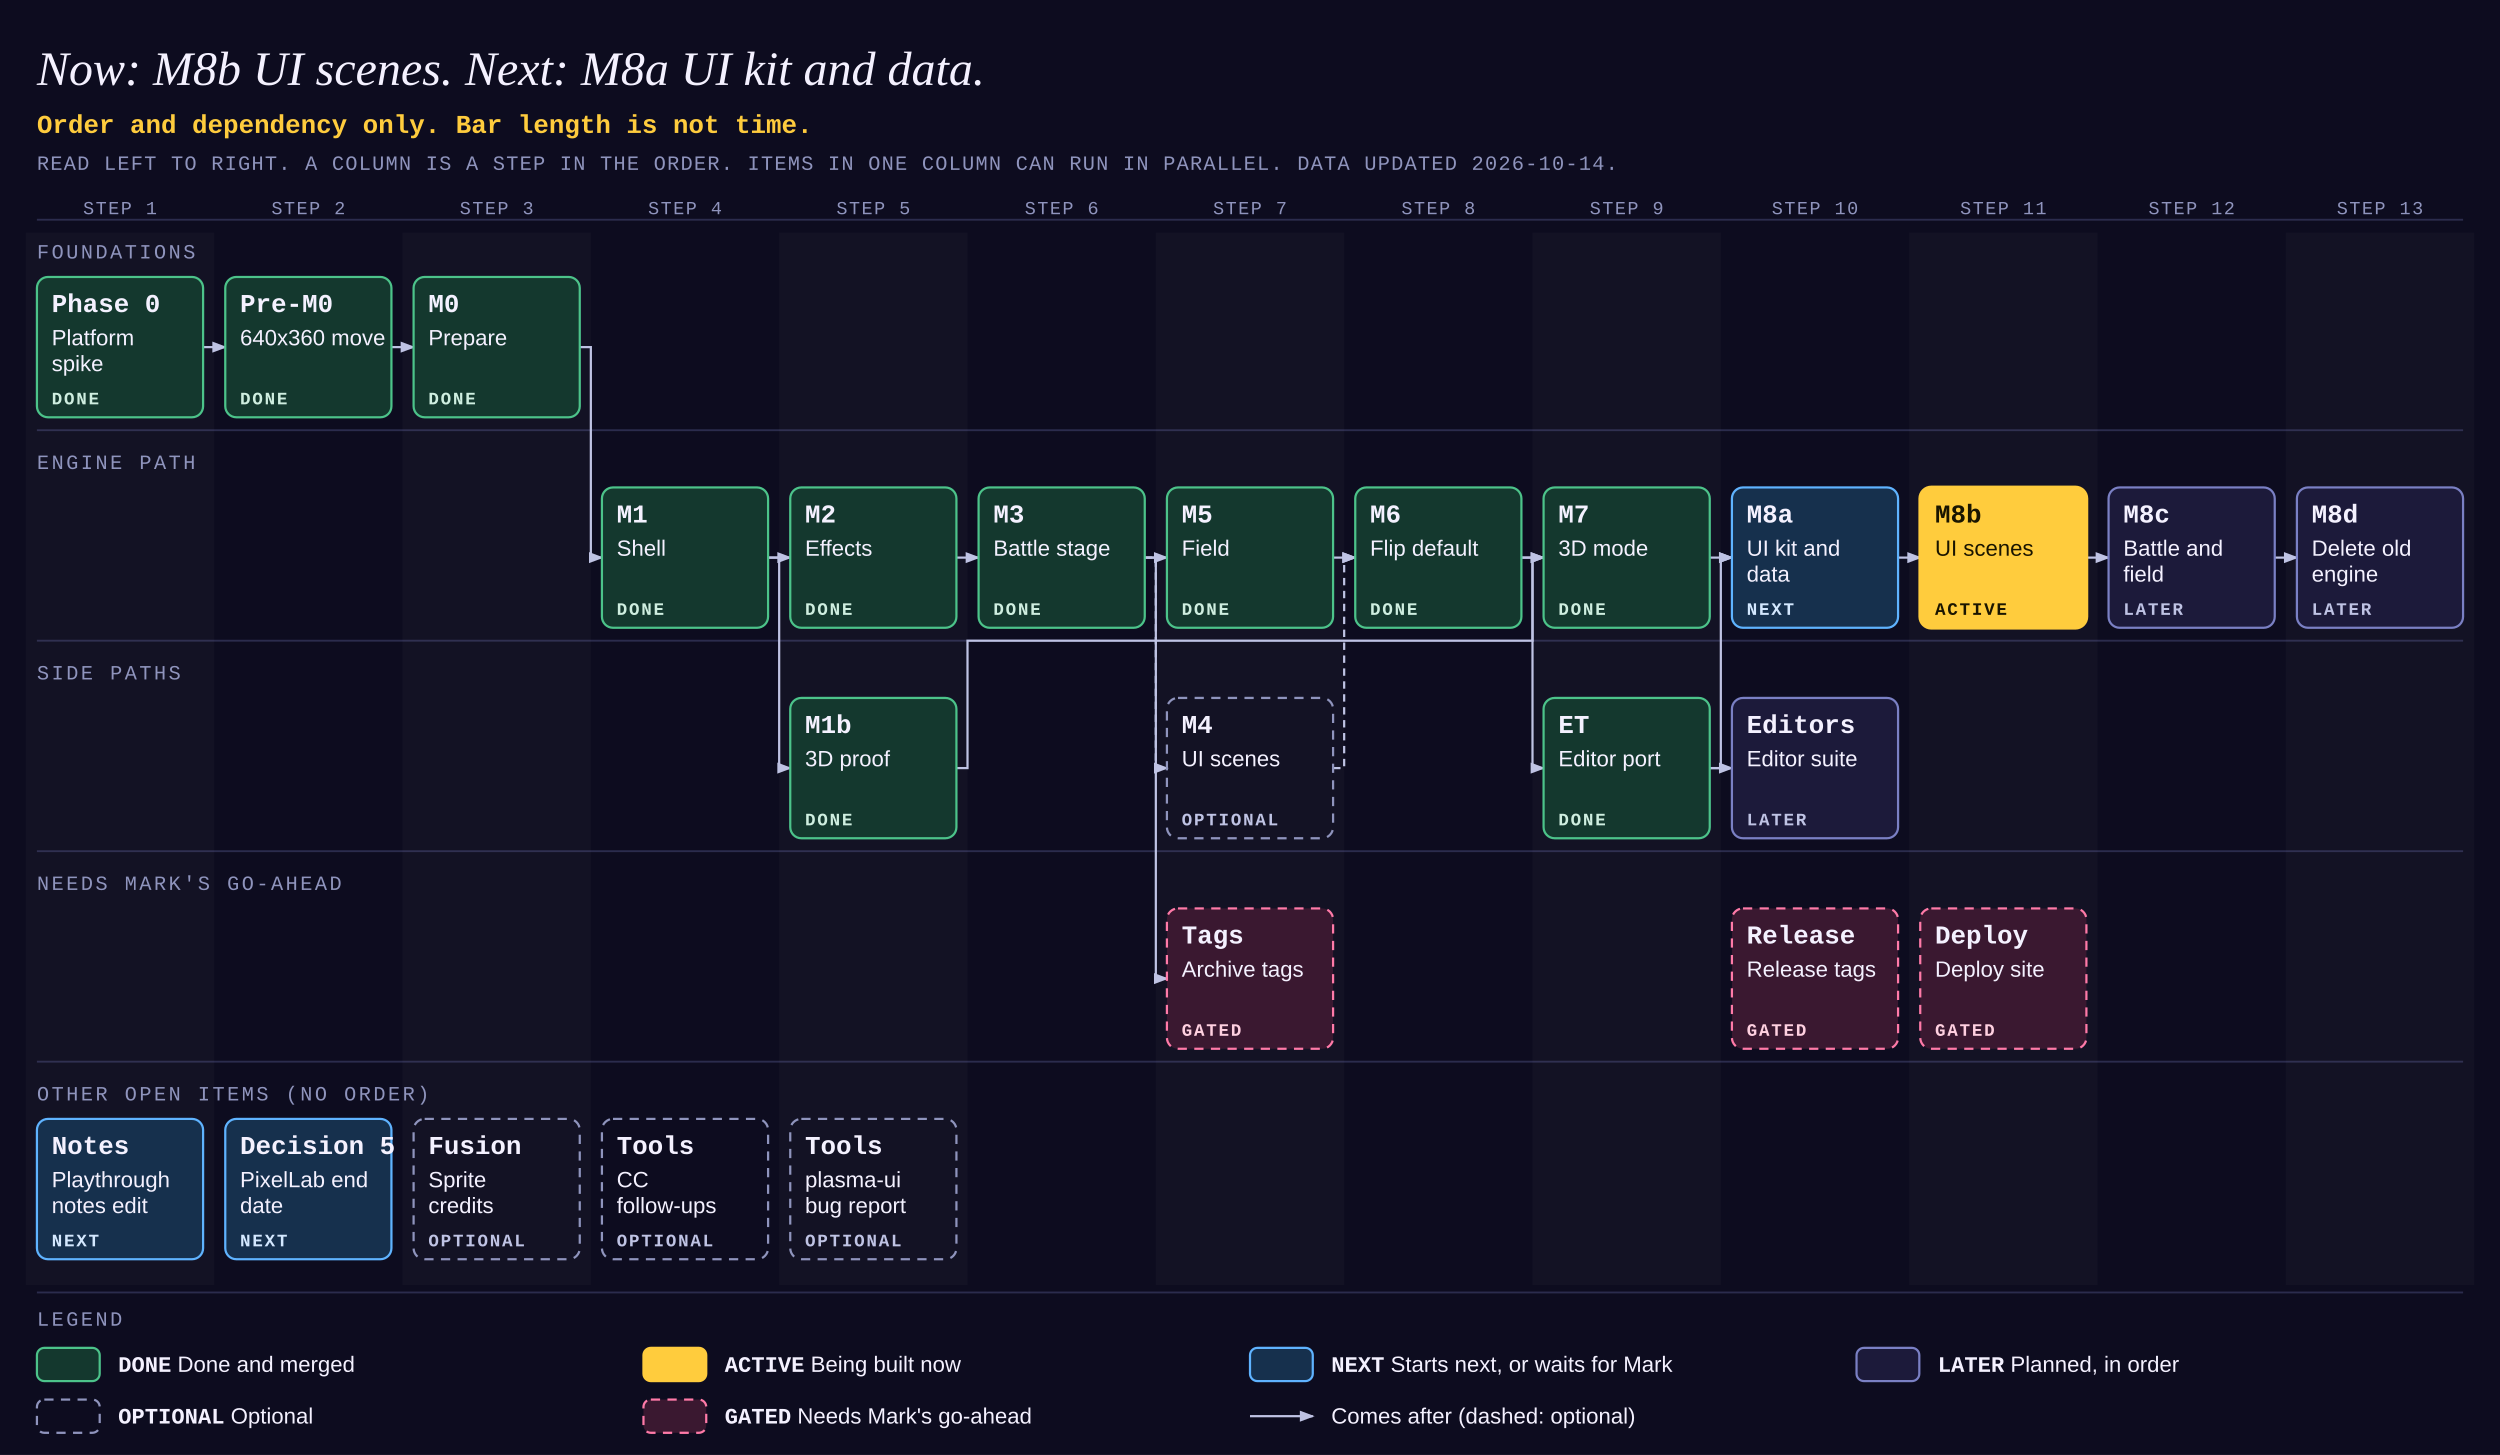
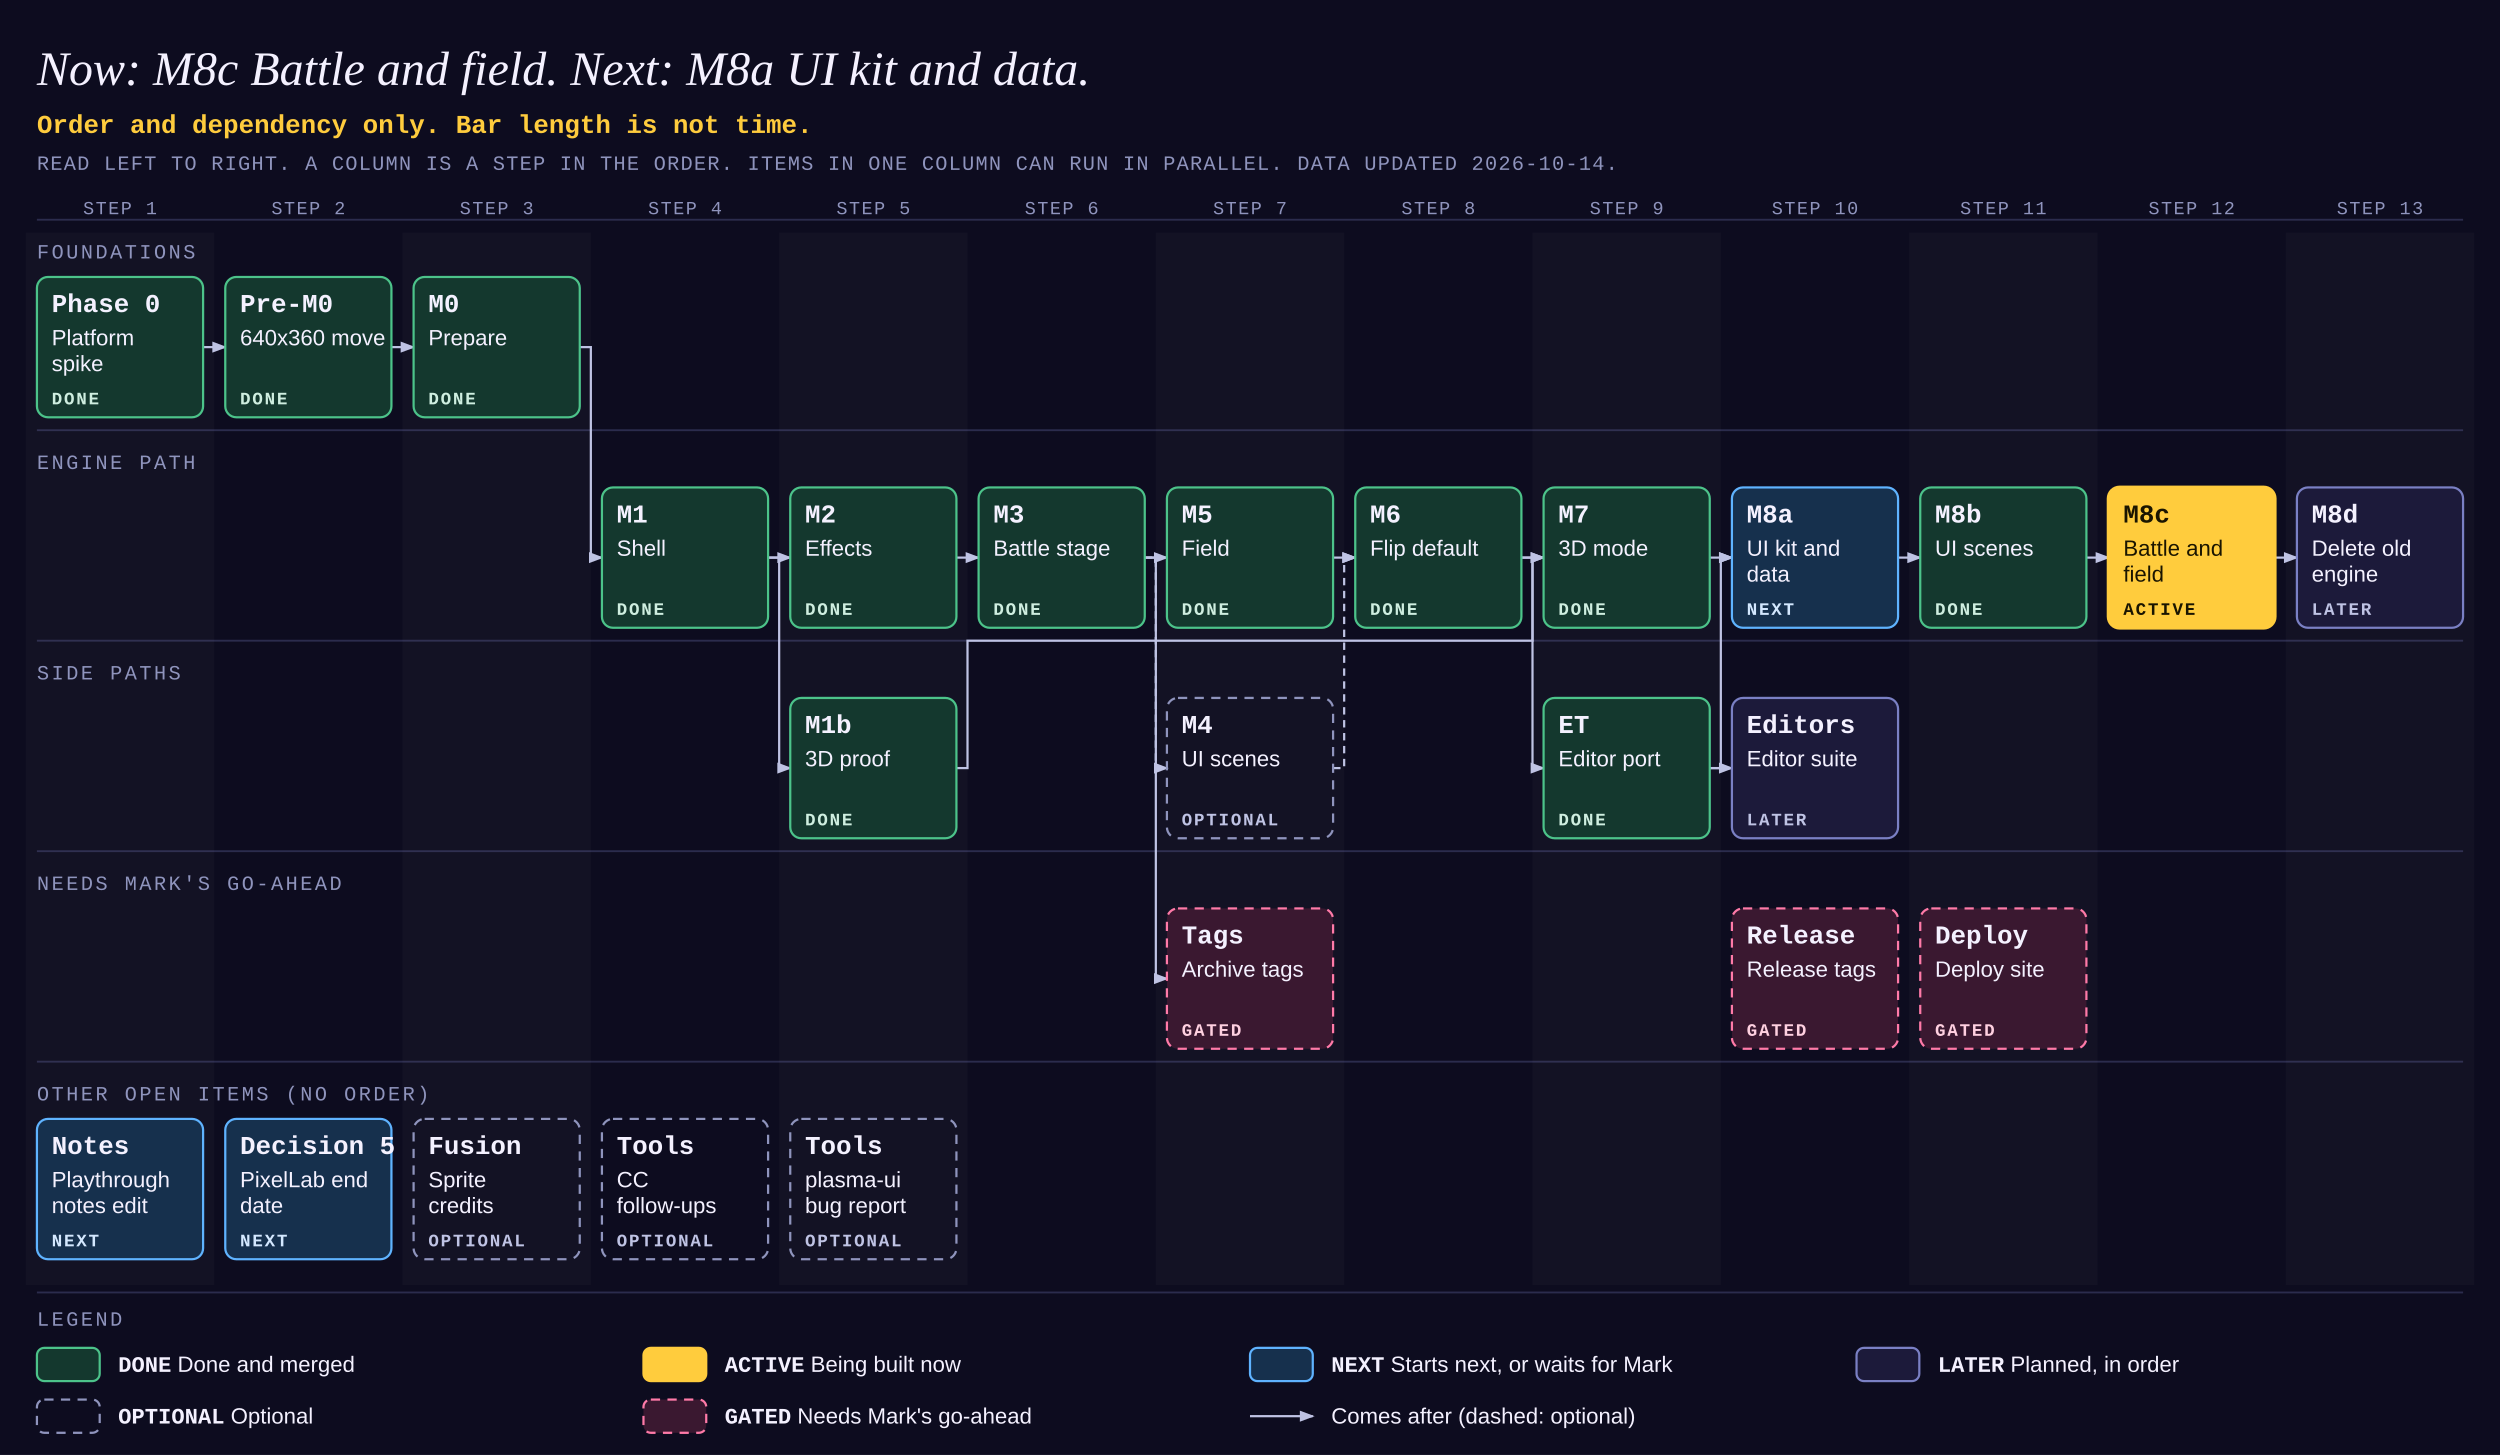
<svg xmlns="http://www.w3.org/2000/svg" viewBox="0 0 1354 788" width="1354" height="788" role="img" aria-labelledby="roadmap-title roadmap-desc">
  <defs>
    <marker id="arrow" markerWidth="8" markerHeight="6" refX="7" refY="3" orient="auto" markerUnits="userSpaceOnUse">
      <polygon points="0 0, 8 3, 0 6" fill="#bfc3e4" />
    </marker>
  </defs>
  <rect width="1354" height="788" fill="#0d0c1f" />
-   <text x="20" y="46" fill="#f4f1ff" font-size="26" font-style="italic" font-family="'Instrument Serif', Georgia, 'Times New Roman', serif">Now: M8b UI scenes. Next: M8a UI kit and data.</text>
+   <text x="20" y="46" fill="#f4f1ff" font-size="26" font-style="italic" font-family="'Instrument Serif', Georgia, 'Times New Roman', serif">Now: M8c Battle and field. Next: M8a UI kit and data.</text>
  <text x="20" y="72" fill="#ffcc3d" font-size="14" font-weight="600" font-family="'Geist Mono', ui-monospace, Consolas, 'Courier New', monospace">Order and dependency only. Bar length is not time.</text>
  <text x="20" y="92" fill="#8f94bd" font-size="11" font-family="'Geist Mono', ui-monospace, Consolas, 'Courier New', monospace" letter-spacing="0.06em">READ LEFT TO RIGHT. A COLUMN IS A STEP IN THE ORDER. ITEMS IN ONE COLUMN CAN RUN IN PARALLEL. DATA UPDATED 2026-10-14.</text>
  <rect x="14" y="126" width="102" height="570" fill="#ffffff" fill-opacity="0.025" />
  <text x="65" y="116" fill="#8f94bd" font-size="10" text-anchor="middle" font-family="'Geist Mono', ui-monospace, Consolas, 'Courier New', monospace" letter-spacing="0.08em">STEP 1</text>
  <text x="167" y="116" fill="#8f94bd" font-size="10" text-anchor="middle" font-family="'Geist Mono', ui-monospace, Consolas, 'Courier New', monospace" letter-spacing="0.08em">STEP 2</text>
  <rect x="218" y="126" width="102" height="570" fill="#ffffff" fill-opacity="0.025" />
  <text x="269" y="116" fill="#8f94bd" font-size="10" text-anchor="middle" font-family="'Geist Mono', ui-monospace, Consolas, 'Courier New', monospace" letter-spacing="0.08em">STEP 3</text>
  <text x="371" y="116" fill="#8f94bd" font-size="10" text-anchor="middle" font-family="'Geist Mono', ui-monospace, Consolas, 'Courier New', monospace" letter-spacing="0.08em">STEP 4</text>
  <rect x="422" y="126" width="102" height="570" fill="#ffffff" fill-opacity="0.025" />
  <text x="473" y="116" fill="#8f94bd" font-size="10" text-anchor="middle" font-family="'Geist Mono', ui-monospace, Consolas, 'Courier New', monospace" letter-spacing="0.08em">STEP 5</text>
  <text x="575" y="116" fill="#8f94bd" font-size="10" text-anchor="middle" font-family="'Geist Mono', ui-monospace, Consolas, 'Courier New', monospace" letter-spacing="0.08em">STEP 6</text>
  <rect x="626" y="126" width="102" height="570" fill="#ffffff" fill-opacity="0.025" />
  <text x="677" y="116" fill="#8f94bd" font-size="10" text-anchor="middle" font-family="'Geist Mono', ui-monospace, Consolas, 'Courier New', monospace" letter-spacing="0.08em">STEP 7</text>
  <text x="779" y="116" fill="#8f94bd" font-size="10" text-anchor="middle" font-family="'Geist Mono', ui-monospace, Consolas, 'Courier New', monospace" letter-spacing="0.08em">STEP 8</text>
  <rect x="830" y="126" width="102" height="570" fill="#ffffff" fill-opacity="0.025" />
  <text x="881" y="116" fill="#8f94bd" font-size="10" text-anchor="middle" font-family="'Geist Mono', ui-monospace, Consolas, 'Courier New', monospace" letter-spacing="0.08em">STEP 9</text>
  <text x="983" y="116" fill="#8f94bd" font-size="10" text-anchor="middle" font-family="'Geist Mono', ui-monospace, Consolas, 'Courier New', monospace" letter-spacing="0.08em">STEP 10</text>
  <rect x="1034" y="126" width="102" height="570" fill="#ffffff" fill-opacity="0.025" />
  <text x="1085" y="116" fill="#8f94bd" font-size="10" text-anchor="middle" font-family="'Geist Mono', ui-monospace, Consolas, 'Courier New', monospace" letter-spacing="0.08em">STEP 11</text>
  <text x="1187" y="116" fill="#8f94bd" font-size="10" text-anchor="middle" font-family="'Geist Mono', ui-monospace, Consolas, 'Courier New', monospace" letter-spacing="0.08em">STEP 12</text>
  <rect x="1238" y="126" width="102" height="570" fill="#ffffff" fill-opacity="0.025" />
  <text x="1289" y="116" fill="#8f94bd" font-size="10" text-anchor="middle" font-family="'Geist Mono', ui-monospace, Consolas, 'Courier New', monospace" letter-spacing="0.08em">STEP 13</text>
  <line x1="20" y1="119" x2="1334" y2="119" stroke="#7a80c4" stroke-opacity="0.28" />
  <text x="20" y="140" fill="#8f94bd" font-size="11" font-family="'Geist Mono', ui-monospace, Consolas, 'Courier New', monospace" letter-spacing="0.12em">FOUNDATIONS</text>
  <line x1="20" y1="233" x2="1334" y2="233" stroke="#7a80c4" stroke-opacity="0.28" />
  <text x="20" y="254" fill="#8f94bd" font-size="11" font-family="'Geist Mono', ui-monospace, Consolas, 'Courier New', monospace" letter-spacing="0.12em">ENGINE PATH</text>
  <line x1="20" y1="347" x2="1334" y2="347" stroke="#7a80c4" stroke-opacity="0.28" />
  <text x="20" y="368" fill="#8f94bd" font-size="11" font-family="'Geist Mono', ui-monospace, Consolas, 'Courier New', monospace" letter-spacing="0.12em">SIDE PATHS</text>
  <line x1="20" y1="461" x2="1334" y2="461" stroke="#7a80c4" stroke-opacity="0.28" />
  <text x="20" y="482" fill="#8f94bd" font-size="11" font-family="'Geist Mono', ui-monospace, Consolas, 'Courier New', monospace" letter-spacing="0.12em">NEEDS MARK'S GO-AHEAD</text>
  <line x1="20" y1="575" x2="1334" y2="575" stroke="#7a80c4" stroke-opacity="0.28" />
  <text x="20" y="596" fill="#8f94bd" font-size="11" font-family="'Geist Mono', ui-monospace, Consolas, 'Courier New', monospace" letter-spacing="0.12em">OTHER OPEN ITEMS (NO ORDER)</text>
  <path d="M 110 188 H 122" fill="none" stroke="#bfc3e4" stroke-width="1.2" marker-end="url(#arrow)" />
  <path d="M 212 188 H 224" fill="none" stroke="#bfc3e4" stroke-width="1.2" marker-end="url(#arrow)" />
  <path d="M 314 188 H 320 V 302 H 326" fill="none" stroke="#bfc3e4" stroke-width="1.2" marker-end="url(#arrow)" />
  <path d="M 416 302 H 428" fill="none" stroke="#bfc3e4" stroke-width="1.2" marker-end="url(#arrow)" />
  <path d="M 518 302 H 530" fill="none" stroke="#bfc3e4" stroke-width="1.2" marker-end="url(#arrow)" />
  <path d="M 620 302 H 632" fill="none" stroke="#bfc3e4" stroke-width="1.2" marker-end="url(#arrow)" />
  <path d="M 722 302 H 734" fill="none" stroke="#bfc3e4" stroke-width="1.2" marker-end="url(#arrow)" />
  <path d="M 722 416 H 728 V 302 H 734" fill="none" stroke="#bfc3e4" stroke-width="1.2" stroke-dasharray="4 3" marker-end="url(#arrow)" />
  <path d="M 824 302 H 836" fill="none" stroke="#bfc3e4" stroke-width="1.2" marker-end="url(#arrow)" />
  <path d="M 518 416 H 524 V 347 H 830 V 302 H 836" fill="none" stroke="#bfc3e4" stroke-width="1.2" marker-end="url(#arrow)" />
  <path d="M 824 302 H 830 V 416 H 836" fill="none" stroke="#bfc3e4" stroke-width="1.2" marker-end="url(#arrow)" />
  <path d="M 926 302 H 938" fill="none" stroke="#bfc3e4" stroke-width="1.2" marker-end="url(#arrow)" />
  <path d="M 926 416 H 932 V 302 H 938" fill="none" stroke="#bfc3e4" stroke-width="1.2" marker-end="url(#arrow)" />
  <path d="M 1028 302 H 1040" fill="none" stroke="#bfc3e4" stroke-width="1.2" marker-end="url(#arrow)" />
  <path d="M 1130 302 H 1142" fill="none" stroke="#bfc3e4" stroke-width="1.2" marker-end="url(#arrow)" />
  <path d="M 1232 302 H 1244" fill="none" stroke="#bfc3e4" stroke-width="1.2" marker-end="url(#arrow)" />
  <path d="M 416 302 H 422 V 416 H 428" fill="none" stroke="#bfc3e4" stroke-width="1.2" marker-end="url(#arrow)" />
  <path d="M 620 302 H 626 V 416 H 632" fill="none" stroke="#bfc3e4" stroke-width="1.2" stroke-dasharray="4 3" marker-end="url(#arrow)" />
  <path d="M 620 302 H 626 V 530 H 632" fill="none" stroke="#bfc3e4" stroke-width="1.2" marker-end="url(#arrow)" />
  <path d="M 926 416 H 938" fill="none" stroke="#bfc3e4" stroke-width="1.2" marker-end="url(#arrow)" />
  <g id="item-Phase-0">
    <rect x="20" y="150" width="90" height="76" rx="6" fill="#14382e" stroke="#4cc38a" stroke-width="1.2" />
    <text x="28" y="169" fill="#f4f1ff" font-size="14" font-weight="700" font-family="'Geist Mono', ui-monospace, Consolas, 'Courier New', monospace">Phase 0</text>
    <text x="28" y="187" fill="#f4f1ff" font-size="12" font-family="Geist, 'Segoe UI', system-ui, -apple-system, Arial, sans-serif">Platform</text>
    <text x="28" y="201" fill="#f4f1ff" font-size="12" font-family="Geist, 'Segoe UI', system-ui, -apple-system, Arial, sans-serif">spike</text>
    <text x="28" y="219" fill="#cfeee0" font-size="9.5" font-weight="600" font-family="'Geist Mono', ui-monospace, Consolas, 'Courier New', monospace" letter-spacing="0.1em">DONE</text>
  </g>
  <g id="item-Pre-M0">
    <rect x="122" y="150" width="90" height="76" rx="6" fill="#14382e" stroke="#4cc38a" stroke-width="1.2" />
    <text x="130" y="169" fill="#f4f1ff" font-size="14" font-weight="700" font-family="'Geist Mono', ui-monospace, Consolas, 'Courier New', monospace">Pre-M0</text>
    <text x="130" y="187" fill="#f4f1ff" font-size="12" font-family="Geist, 'Segoe UI', system-ui, -apple-system, Arial, sans-serif">640x360 move</text>
    <text x="130" y="219" fill="#cfeee0" font-size="9.5" font-weight="600" font-family="'Geist Mono', ui-monospace, Consolas, 'Courier New', monospace" letter-spacing="0.1em">DONE</text>
  </g>
  <g id="item-M0">
    <rect x="224" y="150" width="90" height="76" rx="6" fill="#14382e" stroke="#4cc38a" stroke-width="1.2" />
    <text x="232" y="169" fill="#f4f1ff" font-size="14" font-weight="700" font-family="'Geist Mono', ui-monospace, Consolas, 'Courier New', monospace">M0</text>
    <text x="232" y="187" fill="#f4f1ff" font-size="12" font-family="Geist, 'Segoe UI', system-ui, -apple-system, Arial, sans-serif">Prepare</text>
    <text x="232" y="219" fill="#cfeee0" font-size="9.5" font-weight="600" font-family="'Geist Mono', ui-monospace, Consolas, 'Courier New', monospace" letter-spacing="0.1em">DONE</text>
  </g>
  <g id="item-M1">
    <rect x="326" y="264" width="90" height="76" rx="6" fill="#14382e" stroke="#4cc38a" stroke-width="1.2" />
    <text x="334" y="283" fill="#f4f1ff" font-size="14" font-weight="700" font-family="'Geist Mono', ui-monospace, Consolas, 'Courier New', monospace">M1</text>
    <text x="334" y="301" fill="#f4f1ff" font-size="12" font-family="Geist, 'Segoe UI', system-ui, -apple-system, Arial, sans-serif">Shell</text>
    <text x="334" y="333" fill="#cfeee0" font-size="9.5" font-weight="600" font-family="'Geist Mono', ui-monospace, Consolas, 'Courier New', monospace" letter-spacing="0.1em">DONE</text>
  </g>
  <g id="item-M2">
    <rect x="428" y="264" width="90" height="76" rx="6" fill="#14382e" stroke="#4cc38a" stroke-width="1.2" />
    <text x="436" y="283" fill="#f4f1ff" font-size="14" font-weight="700" font-family="'Geist Mono', ui-monospace, Consolas, 'Courier New', monospace">M2</text>
    <text x="436" y="301" fill="#f4f1ff" font-size="12" font-family="Geist, 'Segoe UI', system-ui, -apple-system, Arial, sans-serif">Effects</text>
    <text x="436" y="333" fill="#cfeee0" font-size="9.5" font-weight="600" font-family="'Geist Mono', ui-monospace, Consolas, 'Courier New', monospace" letter-spacing="0.1em">DONE</text>
  </g>
  <g id="item-M3">
    <rect x="530" y="264" width="90" height="76" rx="6" fill="#14382e" stroke="#4cc38a" stroke-width="1.2" />
    <text x="538" y="283" fill="#f4f1ff" font-size="14" font-weight="700" font-family="'Geist Mono', ui-monospace, Consolas, 'Courier New', monospace">M3</text>
    <text x="538" y="301" fill="#f4f1ff" font-size="12" font-family="Geist, 'Segoe UI', system-ui, -apple-system, Arial, sans-serif">Battle stage</text>
    <text x="538" y="333" fill="#cfeee0" font-size="9.5" font-weight="600" font-family="'Geist Mono', ui-monospace, Consolas, 'Courier New', monospace" letter-spacing="0.1em">DONE</text>
  </g>
  <g id="item-M5">
    <rect x="632" y="264" width="90" height="76" rx="6" fill="#14382e" stroke="#4cc38a" stroke-width="1.2" />
    <text x="640" y="283" fill="#f4f1ff" font-size="14" font-weight="700" font-family="'Geist Mono', ui-monospace, Consolas, 'Courier New', monospace">M5</text>
    <text x="640" y="301" fill="#f4f1ff" font-size="12" font-family="Geist, 'Segoe UI', system-ui, -apple-system, Arial, sans-serif">Field</text>
    <text x="640" y="333" fill="#cfeee0" font-size="9.5" font-weight="600" font-family="'Geist Mono', ui-monospace, Consolas, 'Courier New', monospace" letter-spacing="0.1em">DONE</text>
  </g>
  <g id="item-M6">
    <rect x="734" y="264" width="90" height="76" rx="6" fill="#14382e" stroke="#4cc38a" stroke-width="1.2" />
    <text x="742" y="283" fill="#f4f1ff" font-size="14" font-weight="700" font-family="'Geist Mono', ui-monospace, Consolas, 'Courier New', monospace">M6</text>
    <text x="742" y="301" fill="#f4f1ff" font-size="12" font-family="Geist, 'Segoe UI', system-ui, -apple-system, Arial, sans-serif">Flip default</text>
    <text x="742" y="333" fill="#cfeee0" font-size="9.5" font-weight="600" font-family="'Geist Mono', ui-monospace, Consolas, 'Courier New', monospace" letter-spacing="0.1em">DONE</text>
  </g>
  <g id="item-M7">
    <rect x="836" y="264" width="90" height="76" rx="6" fill="#14382e" stroke="#4cc38a" stroke-width="1.2" />
    <text x="844" y="283" fill="#f4f1ff" font-size="14" font-weight="700" font-family="'Geist Mono', ui-monospace, Consolas, 'Courier New', monospace">M7</text>
    <text x="844" y="301" fill="#f4f1ff" font-size="12" font-family="Geist, 'Segoe UI', system-ui, -apple-system, Arial, sans-serif">3D mode</text>
    <text x="844" y="333" fill="#cfeee0" font-size="9.5" font-weight="600" font-family="'Geist Mono', ui-monospace, Consolas, 'Courier New', monospace" letter-spacing="0.1em">DONE</text>
  </g>
  <g id="item-ET">
    <rect x="836" y="378" width="90" height="76" rx="6" fill="#14382e" stroke="#4cc38a" stroke-width="1.2" />
    <text x="844" y="397" fill="#f4f1ff" font-size="14" font-weight="700" font-family="'Geist Mono', ui-monospace, Consolas, 'Courier New', monospace">ET</text>
    <text x="844" y="415" fill="#f4f1ff" font-size="12" font-family="Geist, 'Segoe UI', system-ui, -apple-system, Arial, sans-serif">Editor port</text>
    <text x="844" y="447" fill="#cfeee0" font-size="9.5" font-weight="600" font-family="'Geist Mono', ui-monospace, Consolas, 'Courier New', monospace" letter-spacing="0.1em">DONE</text>
  </g>
  <g id="item-M8a">
    <rect x="938" y="264" width="90" height="76" rx="6" fill="#16304d" stroke="#5fb3ff" stroke-width="1.2" />
    <text x="946" y="283" fill="#f4f1ff" font-size="14" font-weight="700" font-family="'Geist Mono', ui-monospace, Consolas, 'Courier New', monospace">M8a</text>
    <text x="946" y="301" fill="#f4f1ff" font-size="12" font-family="Geist, 'Segoe UI', system-ui, -apple-system, Arial, sans-serif">UI kit and</text>
    <text x="946" y="315" fill="#f4f1ff" font-size="12" font-family="Geist, 'Segoe UI', system-ui, -apple-system, Arial, sans-serif">data</text>
    <text x="946" y="333" fill="#d4e8ff" font-size="9.5" font-weight="600" font-family="'Geist Mono', ui-monospace, Consolas, 'Courier New', monospace" letter-spacing="0.1em">NEXT</text>
  </g>
  <g id="item-M8b">
-     <rect x="1040" y="264" width="90" height="76" rx="6" fill="#ffcc3d" stroke="#ffcc3d" stroke-width="2" />
-     <text x="1048" y="283" fill="#1a1500" font-size="14" font-weight="700" font-family="'Geist Mono', ui-monospace, Consolas, 'Courier New', monospace">M8b</text>
-     <text x="1048" y="301" fill="#1a1500" font-size="12" font-family="Geist, 'Segoe UI', system-ui, -apple-system, Arial, sans-serif">UI scenes</text>
-     <text x="1048" y="333" fill="#1a1500" font-size="9.5" font-weight="600" font-family="'Geist Mono', ui-monospace, Consolas, 'Courier New', monospace" letter-spacing="0.1em">ACTIVE</text>
+     <rect x="1040" y="264" width="90" height="76" rx="6" fill="#14382e" stroke="#4cc38a" stroke-width="1.2" />
+     <text x="1048" y="283" fill="#f4f1ff" font-size="14" font-weight="700" font-family="'Geist Mono', ui-monospace, Consolas, 'Courier New', monospace">M8b</text>
+     <text x="1048" y="301" fill="#f4f1ff" font-size="12" font-family="Geist, 'Segoe UI', system-ui, -apple-system, Arial, sans-serif">UI scenes</text>
+     <text x="1048" y="333" fill="#cfeee0" font-size="9.5" font-weight="600" font-family="'Geist Mono', ui-monospace, Consolas, 'Courier New', monospace" letter-spacing="0.1em">DONE</text>
  </g>
  <g id="item-M8c">
-     <rect x="1142" y="264" width="90" height="76" rx="6" fill="#1c1a3a" stroke="#7a80c4" stroke-width="1.2" />
-     <text x="1150" y="283" fill="#f4f1ff" font-size="14" font-weight="700" font-family="'Geist Mono', ui-monospace, Consolas, 'Courier New', monospace">M8c</text>
-     <text x="1150" y="301" fill="#f4f1ff" font-size="12" font-family="Geist, 'Segoe UI', system-ui, -apple-system, Arial, sans-serif">Battle and</text>
-     <text x="1150" y="315" fill="#f4f1ff" font-size="12" font-family="Geist, 'Segoe UI', system-ui, -apple-system, Arial, sans-serif">field</text>
-     <text x="1150" y="333" fill="#bfc3e4" font-size="9.5" font-weight="600" font-family="'Geist Mono', ui-monospace, Consolas, 'Courier New', monospace" letter-spacing="0.1em">LATER</text>
+     <rect x="1142" y="264" width="90" height="76" rx="6" fill="#ffcc3d" stroke="#ffcc3d" stroke-width="2" />
+     <text x="1150" y="283" fill="#1a1500" font-size="14" font-weight="700" font-family="'Geist Mono', ui-monospace, Consolas, 'Courier New', monospace">M8c</text>
+     <text x="1150" y="301" fill="#1a1500" font-size="12" font-family="Geist, 'Segoe UI', system-ui, -apple-system, Arial, sans-serif">Battle and</text>
+     <text x="1150" y="315" fill="#1a1500" font-size="12" font-family="Geist, 'Segoe UI', system-ui, -apple-system, Arial, sans-serif">field</text>
+     <text x="1150" y="333" fill="#1a1500" font-size="9.5" font-weight="600" font-family="'Geist Mono', ui-monospace, Consolas, 'Courier New', monospace" letter-spacing="0.1em">ACTIVE</text>
  </g>
  <g id="item-M8d">
    <rect x="1244" y="264" width="90" height="76" rx="6" fill="#1c1a3a" stroke="#7a80c4" stroke-width="1.2" />
    <text x="1252" y="283" fill="#f4f1ff" font-size="14" font-weight="700" font-family="'Geist Mono', ui-monospace, Consolas, 'Courier New', monospace">M8d</text>
    <text x="1252" y="301" fill="#f4f1ff" font-size="12" font-family="Geist, 'Segoe UI', system-ui, -apple-system, Arial, sans-serif">Delete old</text>
    <text x="1252" y="315" fill="#f4f1ff" font-size="12" font-family="Geist, 'Segoe UI', system-ui, -apple-system, Arial, sans-serif">engine</text>
    <text x="1252" y="333" fill="#bfc3e4" font-size="9.5" font-weight="600" font-family="'Geist Mono', ui-monospace, Consolas, 'Courier New', monospace" letter-spacing="0.1em">LATER</text>
  </g>
  <g id="item-M1b">
    <rect x="428" y="378" width="90" height="76" rx="6" fill="#14382e" stroke="#4cc38a" stroke-width="1.2" />
    <text x="436" y="397" fill="#f4f1ff" font-size="14" font-weight="700" font-family="'Geist Mono', ui-monospace, Consolas, 'Courier New', monospace">M1b</text>
    <text x="436" y="415" fill="#f4f1ff" font-size="12" font-family="Geist, 'Segoe UI', system-ui, -apple-system, Arial, sans-serif">3D proof</text>
    <text x="436" y="447" fill="#cfeee0" font-size="9.5" font-weight="600" font-family="'Geist Mono', ui-monospace, Consolas, 'Courier New', monospace" letter-spacing="0.1em">DONE</text>
  </g>
  <g id="item-M4">
    <rect x="632" y="378" width="90" height="76" rx="6" fill="none" stroke="#8f94bd" stroke-width="1.2" stroke-dasharray="5 4" />
    <text x="640" y="397" fill="#f4f1ff" font-size="14" font-weight="700" font-family="'Geist Mono', ui-monospace, Consolas, 'Courier New', monospace">M4</text>
    <text x="640" y="415" fill="#f4f1ff" font-size="12" font-family="Geist, 'Segoe UI', system-ui, -apple-system, Arial, sans-serif">UI scenes</text>
    <text x="640" y="447" fill="#bfc3e4" font-size="9.5" font-weight="600" font-family="'Geist Mono', ui-monospace, Consolas, 'Courier New', monospace" letter-spacing="0.1em">OPTIONAL</text>
  </g>
  <g id="item-archive-tags">
    <rect x="632" y="492" width="90" height="76" rx="6" fill="#3a1830" stroke="#ff7aa8" stroke-width="1.2" stroke-dasharray="5 4" />
    <text x="640" y="511" fill="#f4f1ff" font-size="14" font-weight="700" font-family="'Geist Mono', ui-monospace, Consolas, 'Courier New', monospace">Tags</text>
    <text x="640" y="529" fill="#f4f1ff" font-size="12" font-family="Geist, 'Segoe UI', system-ui, -apple-system, Arial, sans-serif">Archive tags</text>
    <text x="640" y="561" fill="#ffd0e0" font-size="9.5" font-weight="600" font-family="'Geist Mono', ui-monospace, Consolas, 'Courier New', monospace" letter-spacing="0.1em">GATED</text>
  </g>
  <g id="item-release-tags">
    <rect x="938" y="492" width="90" height="76" rx="6" fill="#3a1830" stroke="#ff7aa8" stroke-width="1.2" stroke-dasharray="5 4" />
    <text x="946" y="511" fill="#f4f1ff" font-size="14" font-weight="700" font-family="'Geist Mono', ui-monospace, Consolas, 'Courier New', monospace">Release</text>
    <text x="946" y="529" fill="#f4f1ff" font-size="12" font-family="Geist, 'Segoe UI', system-ui, -apple-system, Arial, sans-serif">Release tags</text>
    <text x="946" y="561" fill="#ffd0e0" font-size="9.5" font-weight="600" font-family="'Geist Mono', ui-monospace, Consolas, 'Courier New', monospace" letter-spacing="0.1em">GATED</text>
  </g>
  <g id="item-deploy">
    <rect x="1040" y="492" width="90" height="76" rx="6" fill="#3a1830" stroke="#ff7aa8" stroke-width="1.2" stroke-dasharray="5 4" />
    <text x="1048" y="511" fill="#f4f1ff" font-size="14" font-weight="700" font-family="'Geist Mono', ui-monospace, Consolas, 'Courier New', monospace">Deploy</text>
    <text x="1048" y="529" fill="#f4f1ff" font-size="12" font-family="Geist, 'Segoe UI', system-ui, -apple-system, Arial, sans-serif">Deploy site</text>
    <text x="1048" y="561" fill="#ffd0e0" font-size="9.5" font-weight="600" font-family="'Geist Mono', ui-monospace, Consolas, 'Courier New', monospace" letter-spacing="0.1em">GATED</text>
  </g>
  <g id="item-playthrough-notes">
    <rect x="20" y="606" width="90" height="76" rx="6" fill="#16304d" stroke="#5fb3ff" stroke-width="1.2" />
    <text x="28" y="625" fill="#f4f1ff" font-size="14" font-weight="700" font-family="'Geist Mono', ui-monospace, Consolas, 'Courier New', monospace">Notes</text>
    <text x="28" y="643" fill="#f4f1ff" font-size="12" font-family="Geist, 'Segoe UI', system-ui, -apple-system, Arial, sans-serif">Playthrough</text>
    <text x="28" y="657" fill="#f4f1ff" font-size="12" font-family="Geist, 'Segoe UI', system-ui, -apple-system, Arial, sans-serif">notes edit</text>
    <text x="28" y="675" fill="#d4e8ff" font-size="9.5" font-weight="600" font-family="'Geist Mono', ui-monospace, Consolas, 'Courier New', monospace" letter-spacing="0.1em">NEXT</text>
  </g>
  <g id="item-pixellab-end">
    <rect x="122" y="606" width="90" height="76" rx="6" fill="#16304d" stroke="#5fb3ff" stroke-width="1.2" />
    <text x="130" y="625" fill="#f4f1ff" font-size="14" font-weight="700" font-family="'Geist Mono', ui-monospace, Consolas, 'Courier New', monospace">Decision 5</text>
    <text x="130" y="643" fill="#f4f1ff" font-size="12" font-family="Geist, 'Segoe UI', system-ui, -apple-system, Arial, sans-serif">PixelLab end</text>
    <text x="130" y="657" fill="#f4f1ff" font-size="12" font-family="Geist, 'Segoe UI', system-ui, -apple-system, Arial, sans-serif">date</text>
    <text x="130" y="675" fill="#d4e8ff" font-size="9.5" font-weight="600" font-family="'Geist Mono', ui-monospace, Consolas, 'Courier New', monospace" letter-spacing="0.1em">NEXT</text>
  </g>
  <g id="item-sprite-fusion">
    <rect x="224" y="606" width="90" height="76" rx="6" fill="none" stroke="#8f94bd" stroke-width="1.2" stroke-dasharray="5 4" />
    <text x="232" y="625" fill="#f4f1ff" font-size="14" font-weight="700" font-family="'Geist Mono', ui-monospace, Consolas, 'Courier New', monospace">Fusion</text>
    <text x="232" y="643" fill="#f4f1ff" font-size="12" font-family="Geist, 'Segoe UI', system-ui, -apple-system, Arial, sans-serif">Sprite</text>
    <text x="232" y="657" fill="#f4f1ff" font-size="12" font-family="Geist, 'Segoe UI', system-ui, -apple-system, Arial, sans-serif">credits</text>
    <text x="232" y="675" fill="#bfc3e4" font-size="9.5" font-weight="600" font-family="'Geist Mono', ui-monospace, Consolas, 'Courier New', monospace" letter-spacing="0.1em">OPTIONAL</text>
  </g>
  <g id="item-cc-followups">
    <rect x="326" y="606" width="90" height="76" rx="6" fill="none" stroke="#8f94bd" stroke-width="1.2" stroke-dasharray="5 4" />
    <text x="334" y="625" fill="#f4f1ff" font-size="14" font-weight="700" font-family="'Geist Mono', ui-monospace, Consolas, 'Courier New', monospace">Tools</text>
    <text x="334" y="643" fill="#f4f1ff" font-size="12" font-family="Geist, 'Segoe UI', system-ui, -apple-system, Arial, sans-serif">CC</text>
    <text x="334" y="657" fill="#f4f1ff" font-size="12" font-family="Geist, 'Segoe UI', system-ui, -apple-system, Arial, sans-serif">follow-ups</text>
    <text x="334" y="675" fill="#bfc3e4" font-size="9.5" font-weight="600" font-family="'Geist Mono', ui-monospace, Consolas, 'Courier New', monospace" letter-spacing="0.1em">OPTIONAL</text>
  </g>
  <g id="item-plasma-bug">
    <rect x="428" y="606" width="90" height="76" rx="6" fill="none" stroke="#8f94bd" stroke-width="1.2" stroke-dasharray="5 4" />
    <text x="436" y="625" fill="#f4f1ff" font-size="14" font-weight="700" font-family="'Geist Mono', ui-monospace, Consolas, 'Courier New', monospace">Tools</text>
    <text x="436" y="643" fill="#f4f1ff" font-size="12" font-family="Geist, 'Segoe UI', system-ui, -apple-system, Arial, sans-serif">plasma-ui</text>
    <text x="436" y="657" fill="#f4f1ff" font-size="12" font-family="Geist, 'Segoe UI', system-ui, -apple-system, Arial, sans-serif">bug report</text>
    <text x="436" y="675" fill="#bfc3e4" font-size="9.5" font-weight="600" font-family="'Geist Mono', ui-monospace, Consolas, 'Courier New', monospace" letter-spacing="0.1em">OPTIONAL</text>
  </g>
  <g id="item-Editors">
    <rect x="938" y="378" width="90" height="76" rx="6" fill="#1c1a3a" stroke="#7a80c4" stroke-width="1.2" />
    <text x="946" y="397" fill="#f4f1ff" font-size="14" font-weight="700" font-family="'Geist Mono', ui-monospace, Consolas, 'Courier New', monospace">Editors</text>
    <text x="946" y="415" fill="#f4f1ff" font-size="12" font-family="Geist, 'Segoe UI', system-ui, -apple-system, Arial, sans-serif">Editor suite</text>
    <text x="946" y="447" fill="#bfc3e4" font-size="9.5" font-weight="600" font-family="'Geist Mono', ui-monospace, Consolas, 'Courier New', monospace" letter-spacing="0.1em">LATER</text>
  </g>
  <line x1="20" y1="700" x2="1334" y2="700" stroke="#7a80c4" stroke-opacity="0.28" />
  <text x="20" y="718" fill="#8f94bd" font-size="11" font-family="'Geist Mono', ui-monospace, Consolas, 'Courier New', monospace" letter-spacing="0.12em">LEGEND</text>
  <rect x="20" y="730" width="34" height="18" rx="4" fill="#14382e" stroke="#4cc38a" stroke-width="1.2" />
  <text x="64" y="743" fill="#f4f1ff" font-size="12" font-family="Geist, 'Segoe UI', system-ui, -apple-system, Arial, sans-serif">
    <tspan font-family="'Geist Mono', ui-monospace, Consolas, 'Courier New', monospace" font-weight="600">DONE</tspan>  Done and merged</text>
  <rect x="348.5" y="730" width="34" height="18" rx="4" fill="#ffcc3d" stroke="#ffcc3d" stroke-width="1.2" />
  <text x="392.5" y="743" fill="#f4f1ff" font-size="12" font-family="Geist, 'Segoe UI', system-ui, -apple-system, Arial, sans-serif">
    <tspan font-family="'Geist Mono', ui-monospace, Consolas, 'Courier New', monospace" font-weight="600">ACTIVE</tspan>  Being built now</text>
  <rect x="677" y="730" width="34" height="18" rx="4" fill="#16304d" stroke="#5fb3ff" stroke-width="1.2" />
  <text x="721" y="743" fill="#f4f1ff" font-size="12" font-family="Geist, 'Segoe UI', system-ui, -apple-system, Arial, sans-serif">
    <tspan font-family="'Geist Mono', ui-monospace, Consolas, 'Courier New', monospace" font-weight="600">NEXT</tspan>  Starts next, or waits for Mark</text>
  <rect x="1005.5" y="730" width="34" height="18" rx="4" fill="#1c1a3a" stroke="#7a80c4" stroke-width="1.2" />
  <text x="1049.5" y="743" fill="#f4f1ff" font-size="12" font-family="Geist, 'Segoe UI', system-ui, -apple-system, Arial, sans-serif">
    <tspan font-family="'Geist Mono', ui-monospace, Consolas, 'Courier New', monospace" font-weight="600">LATER</tspan>  Planned, in order</text>
  <rect x="20" y="758" width="34" height="18" rx="4" fill="none" stroke="#8f94bd" stroke-width="1.2" stroke-dasharray="5 4" />
  <text x="64" y="771" fill="#f4f1ff" font-size="12" font-family="Geist, 'Segoe UI', system-ui, -apple-system, Arial, sans-serif">
    <tspan font-family="'Geist Mono', ui-monospace, Consolas, 'Courier New', monospace" font-weight="600">OPTIONAL</tspan>  Optional</text>
  <rect x="348.5" y="758" width="34" height="18" rx="4" fill="#3a1830" stroke="#ff7aa8" stroke-width="1.2" stroke-dasharray="5 4" />
  <text x="392.5" y="771" fill="#f4f1ff" font-size="12" font-family="Geist, 'Segoe UI', system-ui, -apple-system, Arial, sans-serif">
    <tspan font-family="'Geist Mono', ui-monospace, Consolas, 'Courier New', monospace" font-weight="600">GATED</tspan>  Needs Mark's go-ahead</text>
  <path d="M 677 767 H 711" fill="none" stroke="#bfc3e4" stroke-width="1.2" marker-end="url(#arrow)" />
  <text x="721" y="771" fill="#f4f1ff" font-size="12" font-family="Geist, 'Segoe UI', system-ui, -apple-system, Arial, sans-serif">Comes after (dashed: optional)</text>
</svg>
